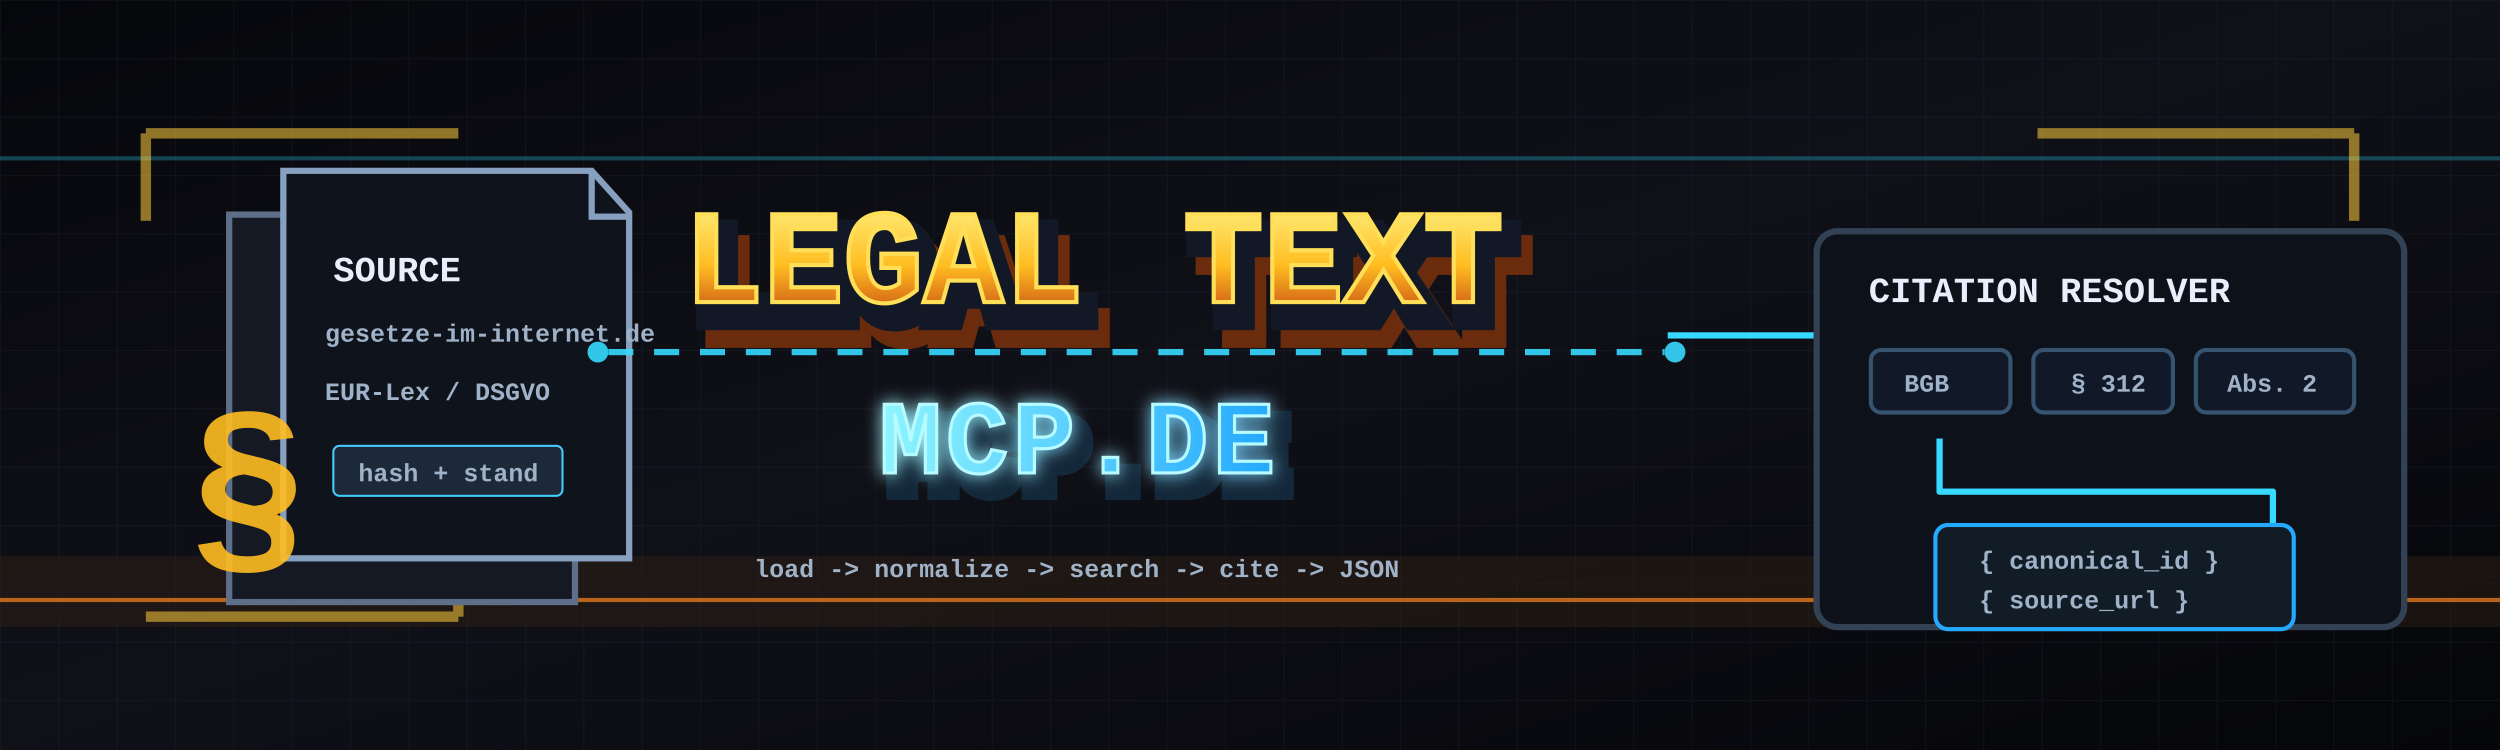
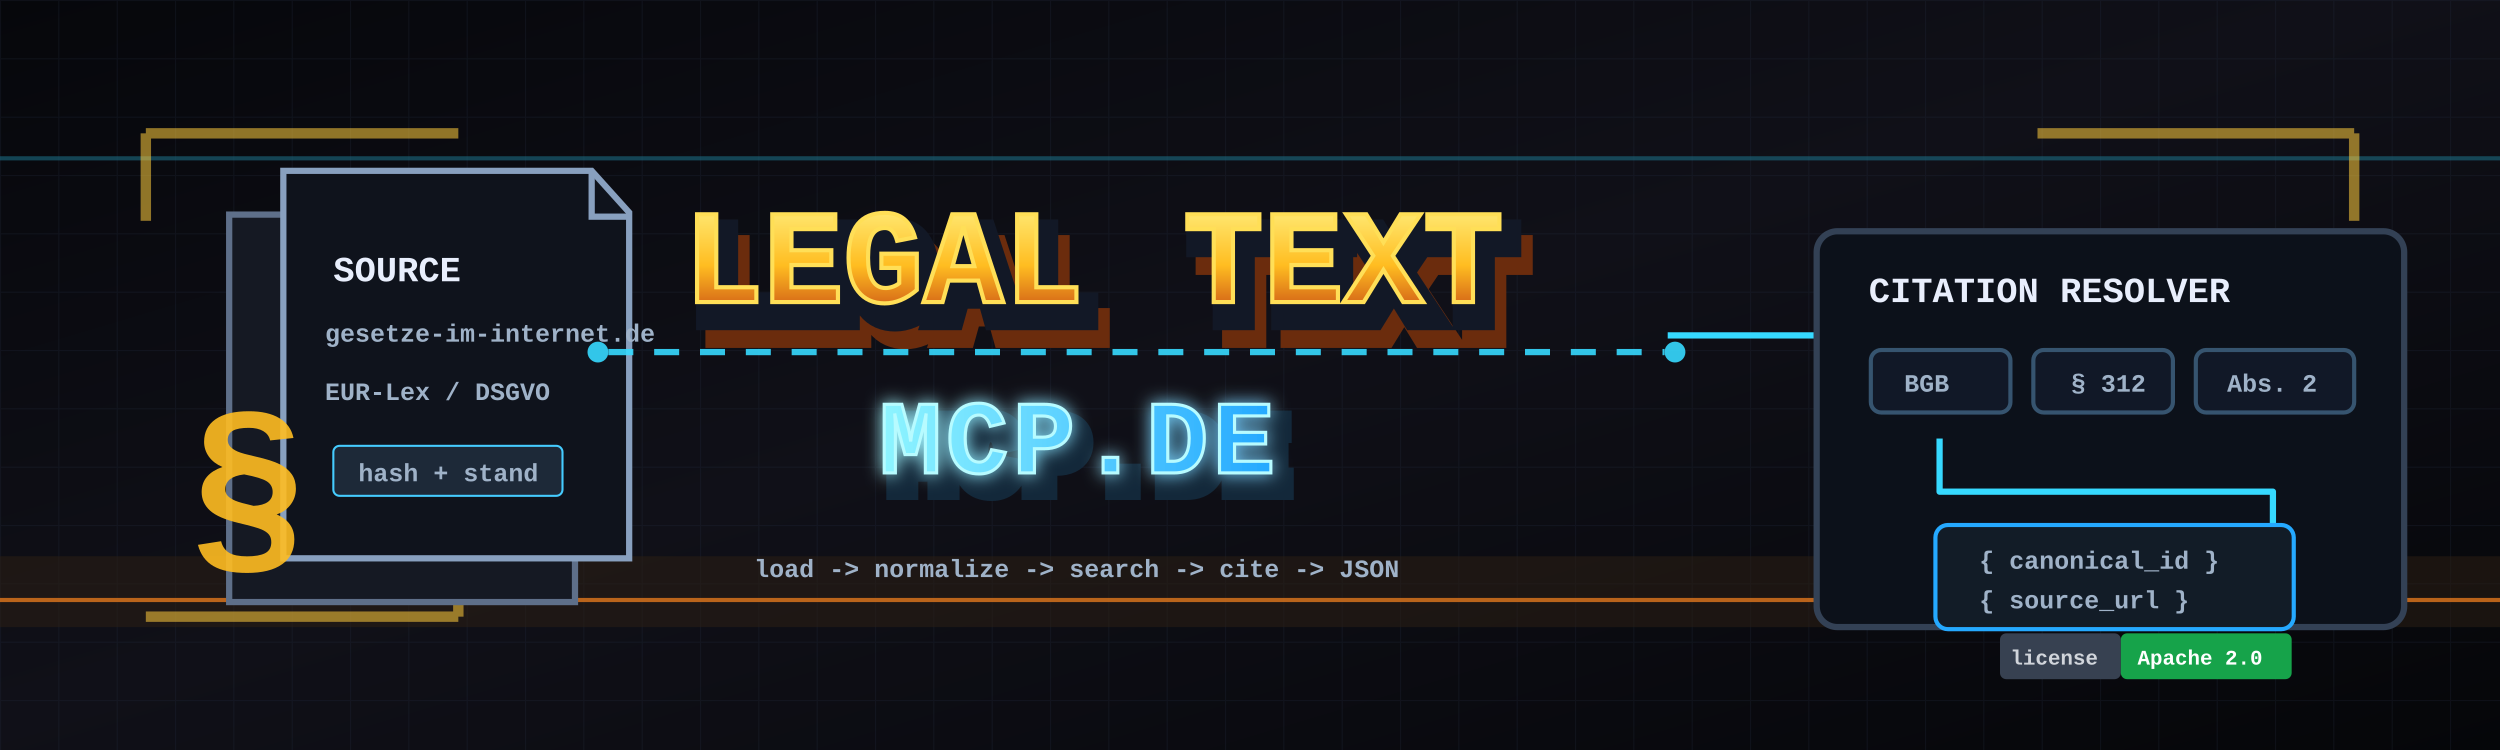
<svg xmlns="http://www.w3.org/2000/svg" width="1200" height="360" viewBox="0 0 1200 360" role="img" aria-labelledby="title desc">
  <defs>
    <linearGradient id="bg" x1="0" x2="1" y1="0" y2="1">
      <stop offset="0" stop-color="#06070b" />
      <stop offset="0.48" stop-color="#101018" />
      <stop offset="1" stop-color="#050609" />
    </linearGradient>
    <linearGradient id="gold" x1="0" x2="0" y1="0" y2="1">
      <stop offset="0" stop-color="#ffe66d" />
      <stop offset="0.58" stop-color="#ffbd21" />
      <stop offset="1" stop-color="#d86d18" />
    </linearGradient>
    <linearGradient id="cyan" x1="0" x2="1" y1="0" y2="0">
      <stop offset="0" stop-color="#8df4ff" />
      <stop offset="1" stop-color="#25a9ff" />
    </linearGradient>
    <filter id="softGlow" x="-20%" y="-30%" width="140%" height="160%">
      <feGaussianBlur stdDeviation="4" result="blur" />
      <feMerge>
        <feMergeNode in="blur" />
        <feMergeNode in="SourceGraphic" />
      </feMerge>
    </filter>
    <pattern id="grid" width="28" height="28" patternUnits="userSpaceOnUse">
      <path d="M28 0H0v28" fill="none" stroke="#263044" stroke-width="1" opacity="0.38" />
    </pattern>
    <style>
      .word { font-family: "Courier New", "IBM Plex Mono", monospace; font-size: 64px; font-weight: 900; letter-spacing: 0; }
      .subword { font-family: "Courier New", "IBM Plex Mono", monospace; font-size: 50px; font-weight: 900; letter-spacing: 2px; }
      .mono { font-family: "Courier New", monospace; font-weight: 700; }
      .label { font-size: 17px; fill: #e8eefc; }
      .tiny { font-size: 12px; fill: #9fb2c8; }
      .chip { fill: #111827; stroke: #36546f; stroke-width: 2; }
      .wire { fill: none; stroke: #36d9ff; stroke-width: 3; stroke-linecap: square; stroke-linejoin: round; }
    </style>
  </defs>
  <rect width="1200" height="360" rx="0" fill="url(#bg)" />
  <rect width="1200" height="360" fill="url(#grid)" opacity="0.62" />
  <path d="M0 284h1200" stroke="#2c1f13" stroke-width="34" opacity="0.52" />
  <path d="M0 288h1200" stroke="#ed7d1e" stroke-width="2" opacity="0.75" />
  <path d="M0 76h1200" stroke="#1b6b82" stroke-width="2" opacity="0.6" />
  <g opacity="0.55">
    <path d="M70 64h150M70 296h150M978 64h152M978 296h152" stroke="#ffcc3d" stroke-width="5" />
    <path d="M70 64v42M220 254v42M1130 64v42M978 254v42" stroke="#ffcc3d" stroke-width="5" />
  </g>
  <g transform="translate(72 82)">
    <path d="M38 21h148l18 20v166H38z" fill="#151923" stroke="#5e6f89" stroke-width="3" />
    <path d="M64 0h148l18 20v166H64z" fill="#0f131c" stroke="#88a0bf" stroke-width="3" />
    <path d="M212 0v22h18" fill="none" stroke="#88a0bf" stroke-width="3" />
    <text x="88" y="53" class="mono label">SOURCE</text>
    <text x="84" y="82" class="mono tiny">gesetze-im-internet.de</text>
    <text x="84" y="110" class="mono tiny">EUR-Lex / DSGVO</text>
    <rect x="88" y="132" width="110" height="24" rx="3" fill="#1d2938" stroke="#45ccff" />
    <text x="100" y="149" class="mono tiny" fill="#c7f7ff">hash + stand</text>
    <text x="18" y="185" class="mono" font-size="96" fill="#ffbd21" opacity="0.9">§</text>
  </g>
  <g transform="translate(328 57)">
    <text x="10" y="104" class="word" fill="#1b1006" stroke="#6b2c0d" stroke-width="12">LEGAL</text>
    <text x="250" y="104" class="word" fill="#1b1006" stroke="#6b2c0d" stroke-width="12">TEXT</text>
    <text x="5" y="96" class="word" fill="#111827" stroke="#121826" stroke-width="11">LEGAL</text>
    <text x="245" y="96" class="word" fill="#111827" stroke="#121826" stroke-width="11">TEXT</text>
    <text x="0" y="88" class="word" fill="url(#gold)" stroke="#ffdf57" stroke-width="2">LEGAL</text>
    <text x="240" y="88" class="word" fill="url(#gold)" stroke="#ffdf57" stroke-width="2">TEXT</text>
    <text x="100" y="178" class="subword" fill="#071116" stroke="#13283a" stroke-width="10">MCP.DE</text>
    <text x="94" y="170" class="subword" fill="url(#cyan)" stroke="#b7fbff" stroke-width="1.5" filter="url(#softGlow)">MCP.DE</text>
    <text x="34" y="220" class="mono tiny" fill="#f2d48d">load -&gt; normalize -&gt; search -&gt; cite -&gt; JSON</text>
  </g>
  <g transform="translate(850 73)">
    <path class="wire" d="M-48 88H22" />
    <rect x="22" y="38" width="282" height="190" rx="10" fill="#0c111a" stroke="#334155" stroke-width="3" />
    <text x="47" y="72" class="mono label">CITATION RESOLVER</text>
    <g transform="translate(48 95)">
      <rect class="chip" x="0" y="0" width="67" height="30" rx="5" />
      <text x="16" y="20" class="mono tiny" fill="#ffe66d">BGB</text>
      <rect class="chip" x="78" y="0" width="67" height="30" rx="5" />
      <text x="96" y="20" class="mono tiny" fill="#ffe66d">§ 312</text>
      <rect class="chip" x="156" y="0" width="76" height="30" rx="5" />
      <text x="171" y="20" class="mono tiny" fill="#ffe66d">Abs. 2</text>
      <path d="M33 44v24h160v22" class="wire" />
      <rect x="31" y="84" width="172" height="50" rx="6" fill="#121c27" stroke="#25a9ff" stroke-width="2" />
      <text x="52" y="105" class="mono tiny" fill="#c8f8ff">{ canonical_id }</text>
      <text x="52" y="124" class="mono tiny" fill="#c8f8ff">{ source_url }</text>
    </g>
  </g>
  <g opacity="0.9">
    <circle cx="287" cy="169" r="5" fill="#36d9ff" />
    <circle cx="804" cy="169" r="5" fill="#36d9ff" />
    <path d="M292 169h507" stroke="#36d9ff" stroke-width="3" stroke-dasharray="12 10" />
  </g>
+   <g transform="translate(960 304)">
+     <rect x="0" y="0" width="58" height="22" rx="3" fill="#374151" />
+     <text x="5" y="15" class="mono" font-size="10" fill="#d1d5db">license</text>
+     <rect x="58" y="0" width="82" height="22" rx="3" fill="#16A34A" />
+     <text x="66" y="15" class="mono" font-size="10" fill="#ffffff">Apache 2.0</text>
+   </g>
</svg>
